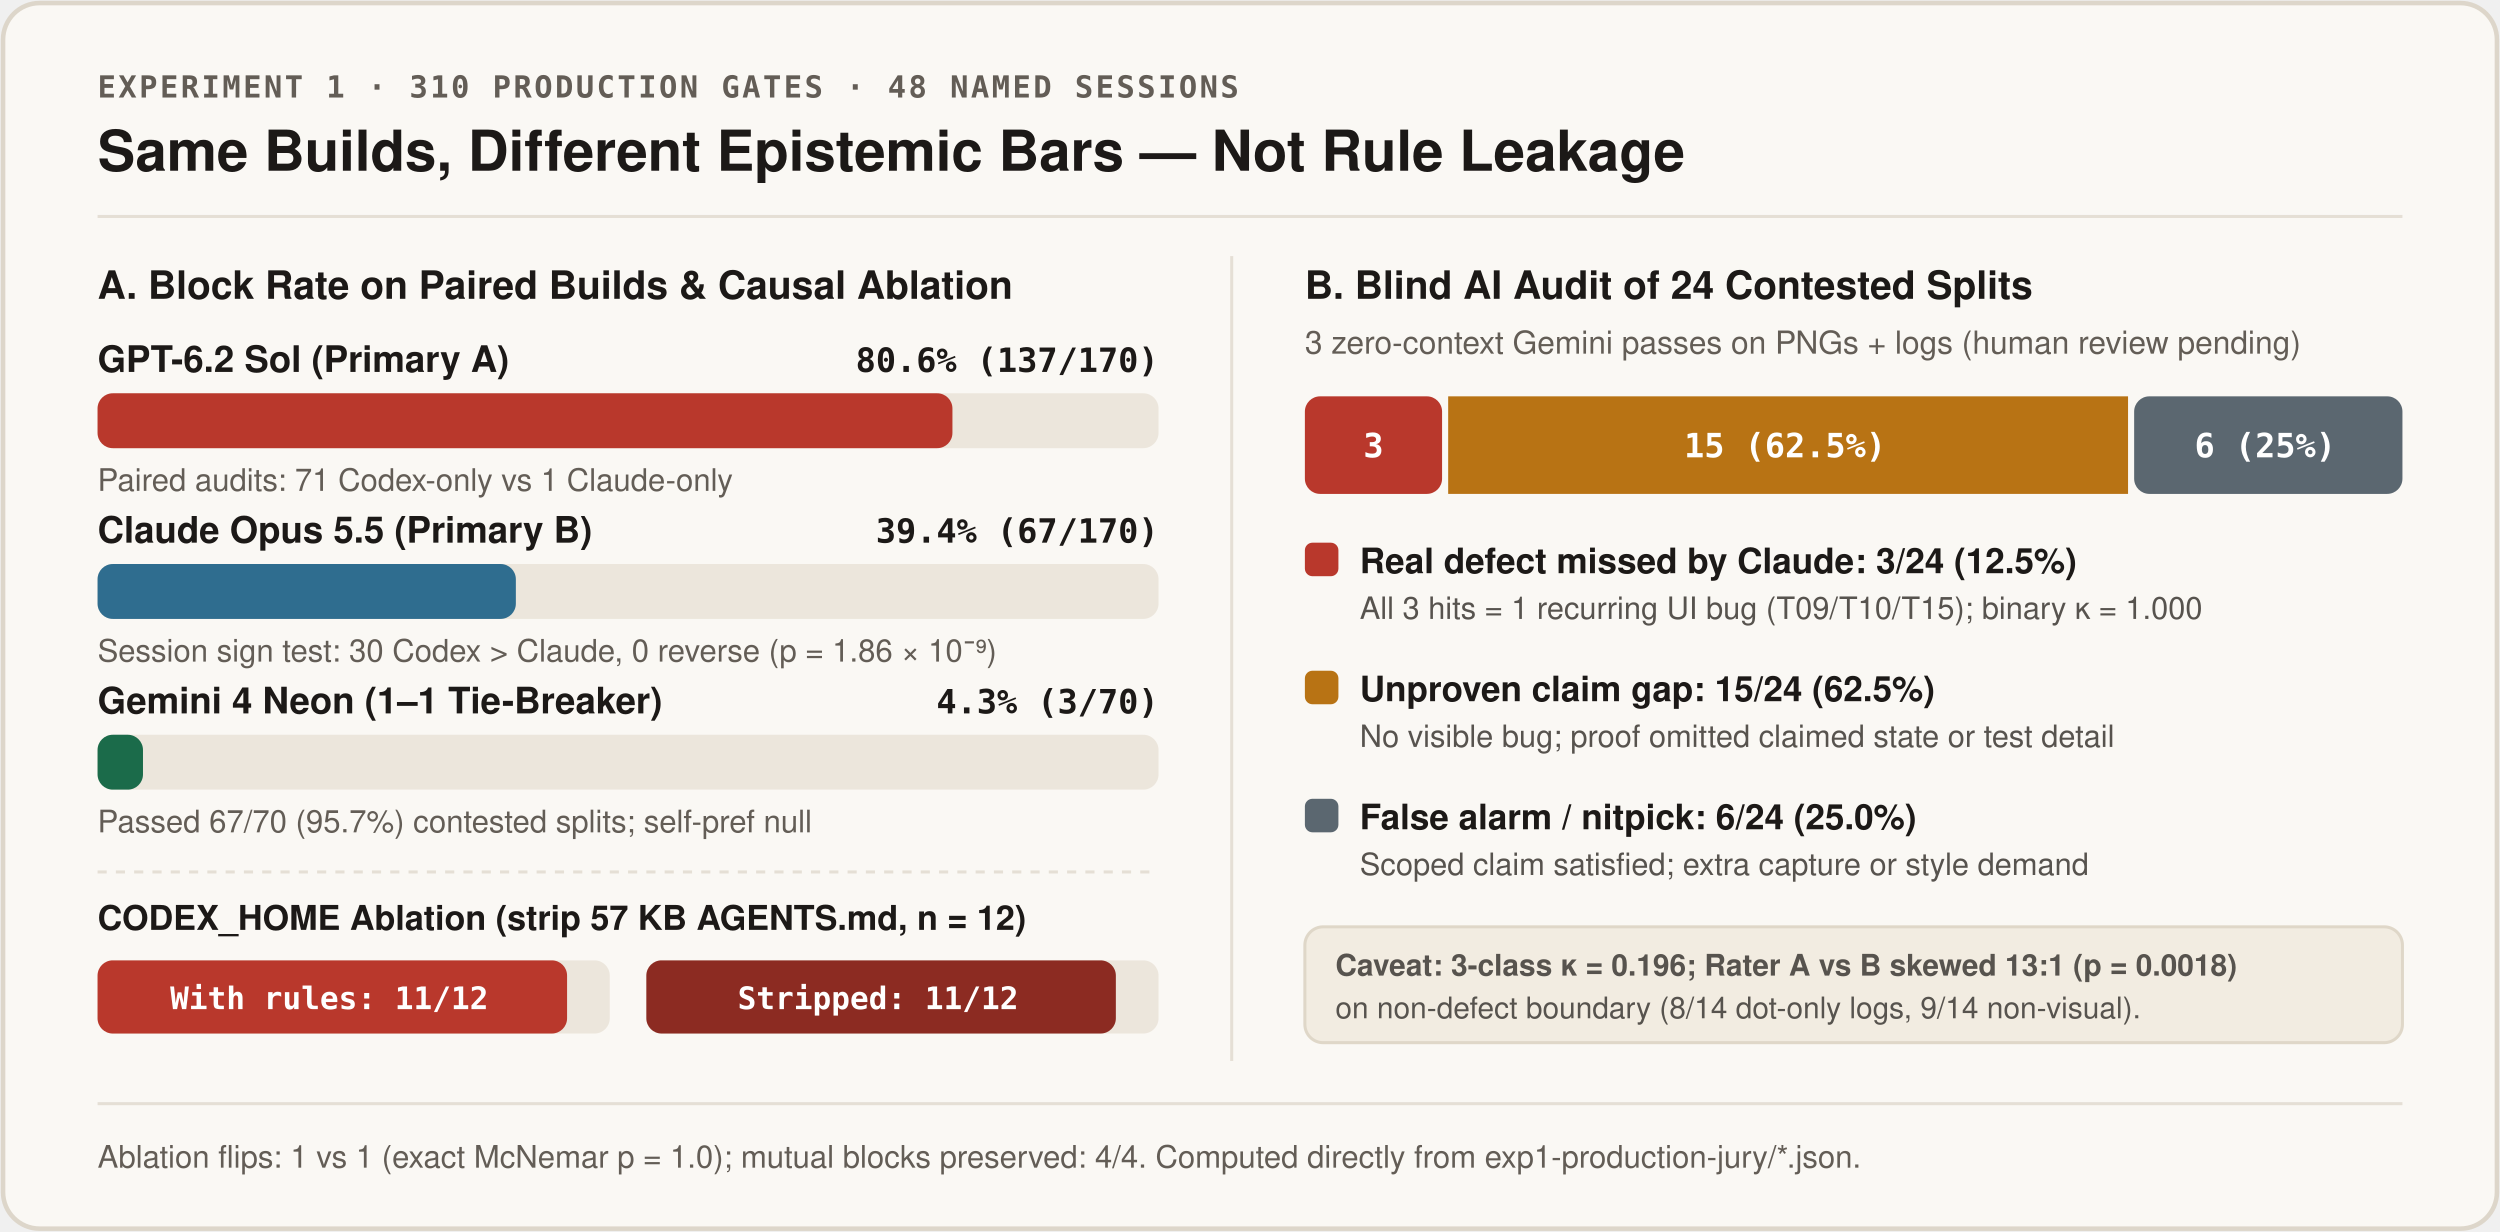
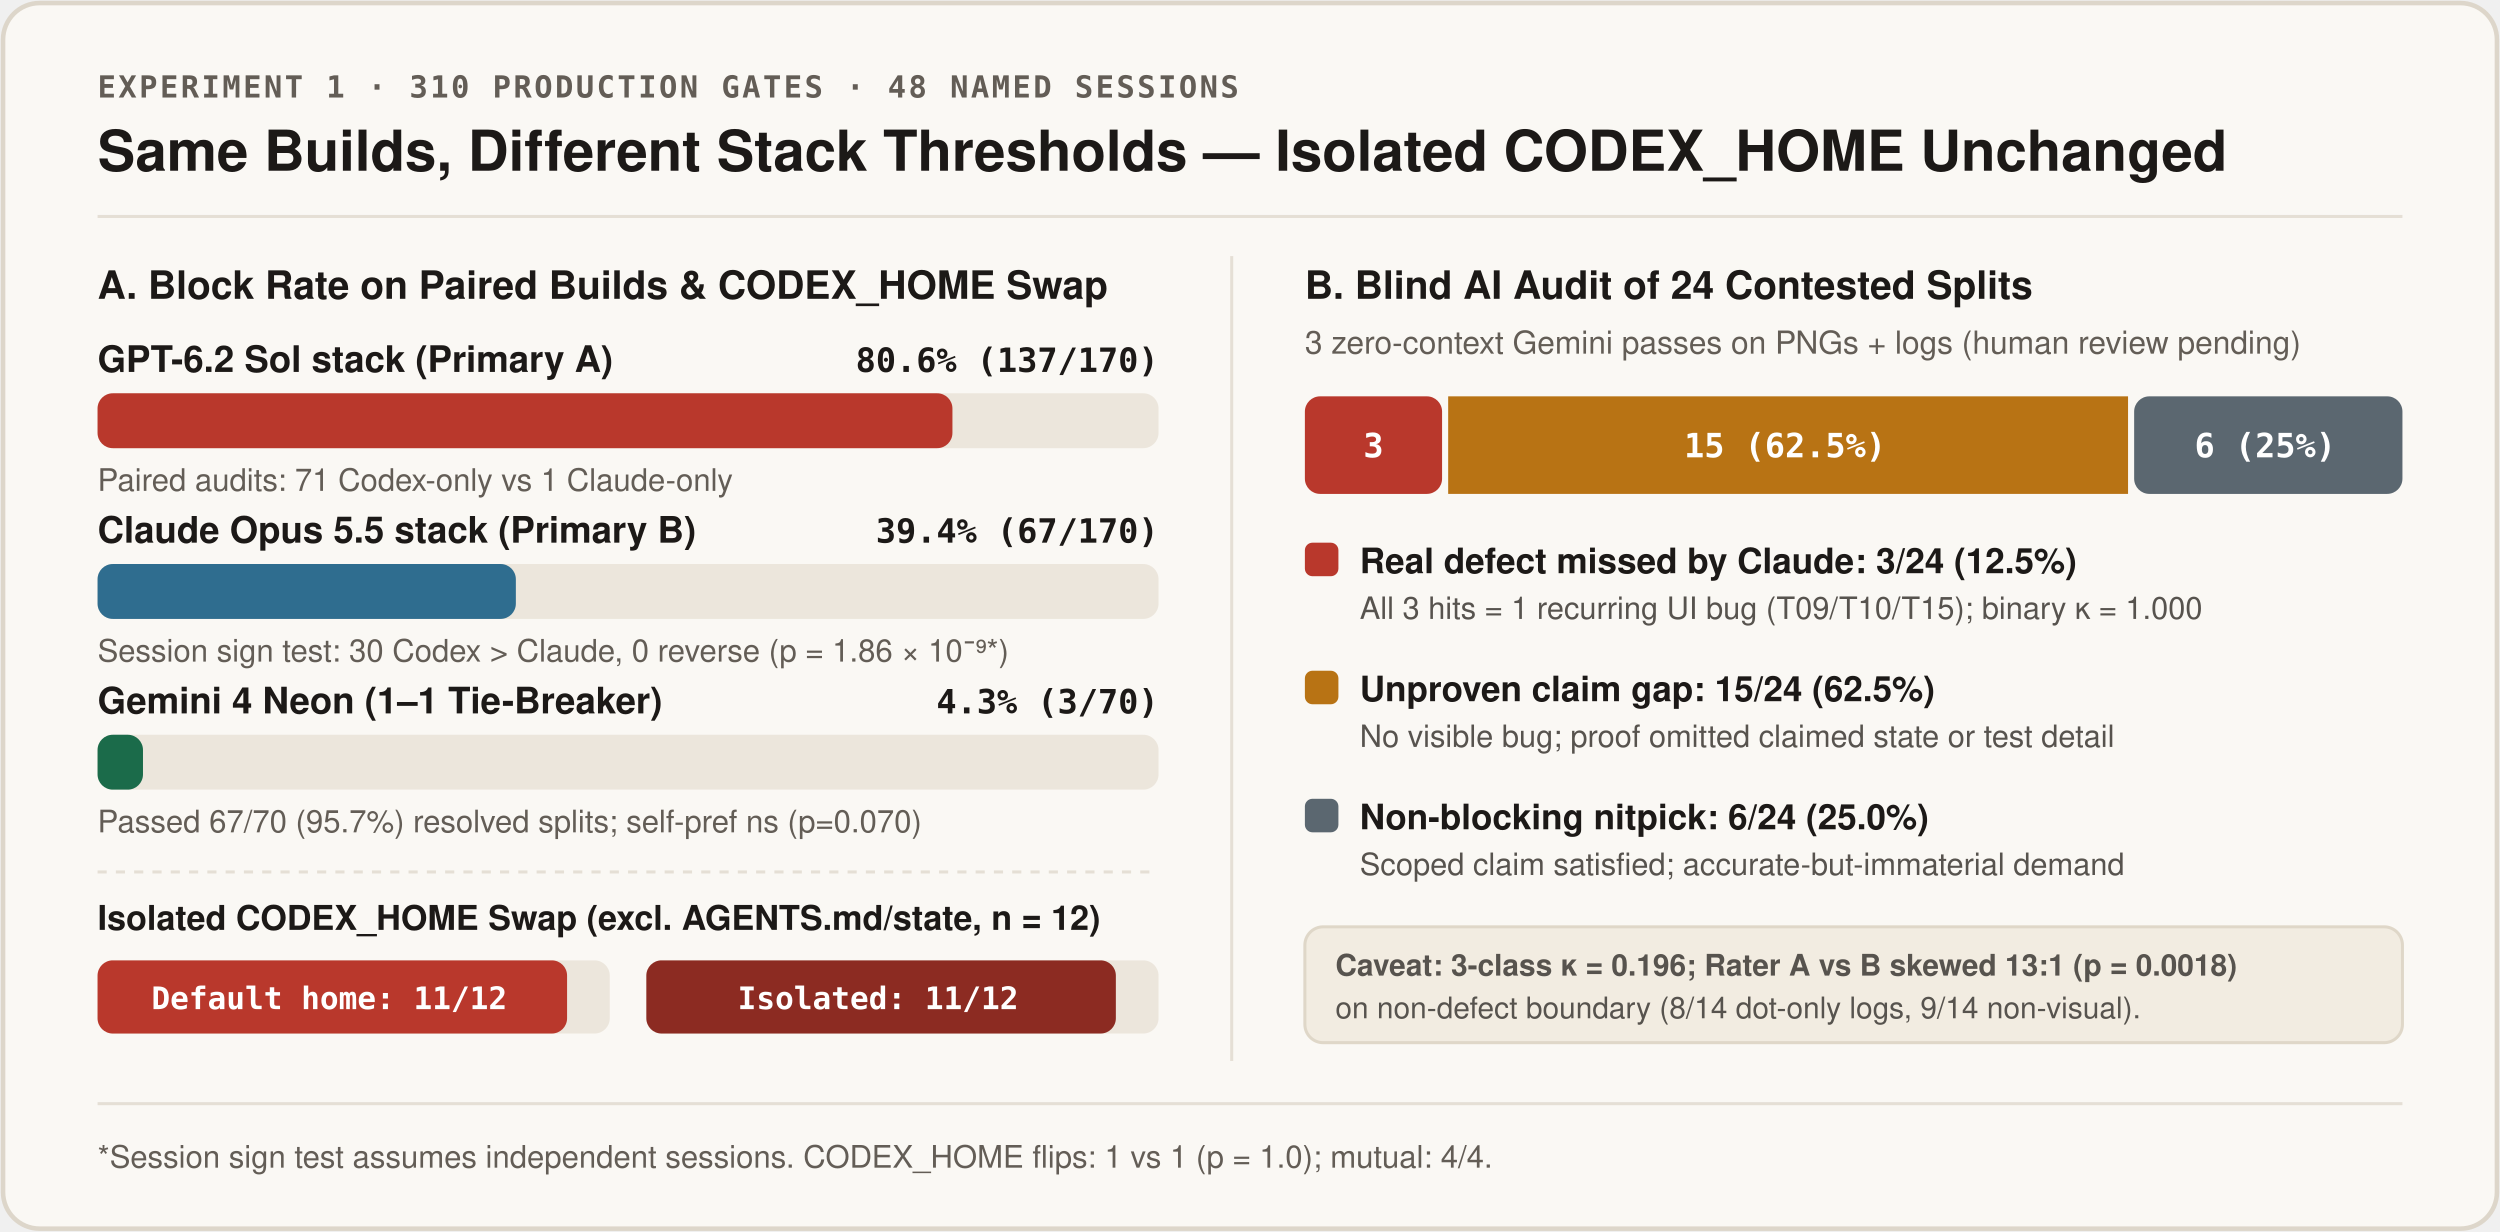
<svg xmlns="http://www.w3.org/2000/svg" viewBox="0 0 820 404" width="820" height="404" role="img" aria-label="Experiment 1: Production Multi-Family Jury Calibration, Causal Ablation, and Blind AI Adjudication">
  <rect x="1" y="1" width="818" height="402" rx="12" fill="#FAF8F4" stroke="#DDD6CA" stroke-width="1.5" />
  <text x="32" y="32" font-family="ui-monospace, SFMono-Regular, Menlo, Monaco, Consolas, monospace" font-size="10" font-weight="600" letter-spacing="0.08em" fill="#635D56">EXPERIMENT 1 · 310 PRODUCTION GATES · 48 NAMED SESSIONS</text>
-   <text x="32" y="56" font-family="ui-sans-serif, -apple-system, BlinkMacSystemFont, 'Segoe UI', Helvetica, Arial, sans-serif" font-size="18.5" font-weight="700" fill="#1C1917">Same Builds, Different Epistemic Bars — Not Rule Leakage</text>
+   <text x="32" y="56" font-family="ui-sans-serif, -apple-system, BlinkMacSystemFont, 'Segoe UI', Helvetica, Arial, sans-serif" font-size="18.5" font-weight="700" fill="#1C1917">Same Builds, Different Stack Thresholds — Isolated CODEX_HOME Unchanged</text>
  <line x1="32" y1="71" x2="788" y2="71" stroke="#E5DFD5" stroke-width="1" />
  <line x1="404" y1="84" x2="404" y2="348" stroke="#E5DFD5" stroke-width="1" />
-   <text x="32" y="98" font-family="ui-sans-serif, -apple-system, BlinkMacSystemFont, 'Segoe UI', Helvetica, Arial, sans-serif" font-size="12.8" font-weight="700" fill="#1C1917">A. Block Rate on Paired Builds &amp; Causal Ablation</text>
-   <text x="32" y="122" font-family="ui-sans-serif, -apple-system, BlinkMacSystemFont, 'Segoe UI', Helvetica, Arial, sans-serif" font-size="12" font-weight="600" fill="#1C1917">GPT-6.2 Sol (Primary A)</text>
+   <text x="32" y="98" font-family="ui-sans-serif, -apple-system, BlinkMacSystemFont, 'Segoe UI', Helvetica, Arial, sans-serif" font-size="12.8" font-weight="700" fill="#1C1917">A. Block Rate on Paired Builds &amp; CODEX_HOME Swap</text>
+   <text x="32" y="122" font-family="ui-sans-serif, -apple-system, BlinkMacSystemFont, 'Segoe UI', Helvetica, Arial, sans-serif" font-size="12" font-weight="600" fill="#1C1917">GPT-6.2 Sol stack (Primary A)</text>
  <text x="380" y="122" text-anchor="end" font-family="ui-monospace, SFMono-Regular, Menlo, Monaco, Consolas, monospace" font-size="11" font-weight="700" fill="#1C1917">80.6% (137/170)</text>
  <rect x="32" y="129" width="348" height="18" rx="5" fill="#ECE6DC" />
  <rect x="32" y="129" width="280.4" height="18" rx="5" fill="#B9382C" />
  <text x="32" y="161" font-family="ui-sans-serif, -apple-system, BlinkMacSystemFont, 'Segoe UI', Helvetica, Arial, sans-serif" font-size="10.2" fill="#635D56">Paired audits: 71 Codex-only vs 1 Claude-only</text>
-   <text x="32" y="178" font-family="ui-sans-serif, -apple-system, BlinkMacSystemFont, 'Segoe UI', Helvetica, Arial, sans-serif" font-size="12" font-weight="600" fill="#1C1917">Claude Opus 5.5 (Primary B)</text>
+   <text x="32" y="178" font-family="ui-sans-serif, -apple-system, BlinkMacSystemFont, 'Segoe UI', Helvetica, Arial, sans-serif" font-size="12" font-weight="600" fill="#1C1917">Claude Opus 5.5 stack (Primary B)</text>
  <text x="380" y="178" text-anchor="end" font-family="ui-monospace, SFMono-Regular, Menlo, Monaco, Consolas, monospace" font-size="11" font-weight="700" fill="#1C1917">39.4% (67/170)</text>
  <rect x="32" y="185" width="348" height="18" rx="5" fill="#ECE6DC" />
  <rect x="32" y="185" width="137.2" height="18" rx="5" fill="#2F6D8F" />
-   <text x="32" y="217" font-family="ui-sans-serif, -apple-system, BlinkMacSystemFont, 'Segoe UI', Helvetica, Arial, sans-serif" font-size="10.2" fill="#635D56">Session sign test: 30 Codex &gt; Claude, 0 reverse (p = 1.86 × 10⁻⁹)</text>
+   <text x="32" y="217" font-family="ui-sans-serif, -apple-system, BlinkMacSystemFont, 'Segoe UI', Helvetica, Arial, sans-serif" font-size="10.2" fill="#635D56">Session sign test: 30 Codex &gt; Claude, 0 reverse (p = 1.86 × 10⁻⁹*)</text>
  <text x="32" y="234" font-family="ui-sans-serif, -apple-system, BlinkMacSystemFont, 'Segoe UI', Helvetica, Arial, sans-serif" font-size="12" font-weight="600" fill="#1C1917">Gemini 4 Neon (1–1 Tie-Breaker)</text>
  <text x="380" y="234" text-anchor="end" font-family="ui-monospace, SFMono-Regular, Menlo, Monaco, Consolas, monospace" font-size="11" font-weight="700" fill="#1C1917">4.3% (3/70)</text>
  <rect x="32" y="241" width="348" height="18" rx="5" fill="#ECE6DC" />
  <rect x="32" y="241" width="14.9" height="18" rx="5" fill="#1B6B4A" />
-   <text x="32" y="273" font-family="ui-sans-serif, -apple-system, BlinkMacSystemFont, 'Segoe UI', Helvetica, Arial, sans-serif" font-size="10.2" fill="#635D56">Passed 67/70 (95.7%) contested splits; self-pref null</text>
+   <text x="32" y="273" font-family="ui-sans-serif, -apple-system, BlinkMacSystemFont, 'Segoe UI', Helvetica, Arial, sans-serif" font-size="10.2" fill="#635D56">Passed 67/70 (95.7%) resolved splits; self-pref ns (p=0.070)</text>
  <line x1="32" y1="286" x2="380" y2="286" stroke="#E5DFD5" stroke-width="1" stroke-dasharray="3,3" />
-   <text x="32" y="305" font-family="ui-sans-serif, -apple-system, BlinkMacSystemFont, 'Segoe UI', Helvetica, Arial, sans-serif" font-size="11.2" font-weight="700" fill="#1C1917">CODEX_HOME Ablation (strip 57 KB AGENTS.md, n = 12)</text>
+   <text x="32" y="305" font-family="ui-sans-serif, -apple-system, BlinkMacSystemFont, 'Segoe UI', Helvetica, Arial, sans-serif" font-size="11.2" font-weight="700" fill="#1C1917">Isolated CODEX_HOME Swap (excl. AGENTS.md/state, n = 12)</text>
  <rect x="32" y="315" width="168" height="24" rx="5" fill="#ECE6DC" />
  <rect x="32" y="315" width="154.0" height="24" rx="5" fill="#B9382C" />
-   <text x="108" y="331" text-anchor="middle" font-family="ui-monospace, SFMono-Regular, Menlo, Monaco, Consolas, monospace" font-size="10.2" font-weight="700" fill="#FFFFFF">With rules: 11/12</text>
+   <text x="108" y="331" text-anchor="middle" font-family="ui-monospace, SFMono-Regular, Menlo, Monaco, Consolas, monospace" font-size="10.2" font-weight="700" fill="#FFFFFF">Default home: 11/12</text>
  <rect x="212" y="315" width="168" height="24" rx="5" fill="#ECE6DC" />
  <rect x="212" y="315" width="154.0" height="24" rx="5" fill="#8C2B22" />
-   <text x="288" y="331" text-anchor="middle" font-family="ui-monospace, SFMono-Regular, Menlo, Monaco, Consolas, monospace" font-size="10.2" font-weight="700" fill="#FFFFFF">Stripped: 11/12</text>
+   <text x="288" y="331" text-anchor="middle" font-family="ui-monospace, SFMono-Regular, Menlo, Monaco, Consolas, monospace" font-size="10.2" font-weight="700" fill="#FFFFFF">Isolated: 11/12</text>
  <text x="428" y="98" font-family="ui-sans-serif, -apple-system, BlinkMacSystemFont, 'Segoe UI', Helvetica, Arial, sans-serif" font-size="12.8" font-weight="700" fill="#1C1917">B. Blind AI Audit of 24 Contested Splits</text>
  <text x="428" y="116" font-family="ui-sans-serif, -apple-system, BlinkMacSystemFont, 'Segoe UI', Helvetica, Arial, sans-serif" font-size="10.4" fill="#635D56">3 zero-context Gemini passes on PNGs + logs (human review pending)</text>
  <rect x="428" y="130" width="45.0" height="32" rx="5" fill="#B9382C" />
  <rect x="475.0" y="130" width="223.0" height="32" fill="#B87314" />
  <rect x="700.0" y="130" width="88.0" height="32" rx="5" fill="#5B6770" />
  <text x="450.5" y="150" text-anchor="middle" font-family="ui-monospace, SFMono-Regular, Menlo, Monaco, Consolas, monospace" font-size="11" font-weight="700" fill="#FFFFFF">3</text>
  <text x="585.5" y="150" text-anchor="middle" font-family="ui-monospace, SFMono-Regular, Menlo, Monaco, Consolas, monospace" font-size="11" font-weight="700" fill="#FFFFFF">15 (62.5%)</text>
  <text x="743.0" y="150" text-anchor="middle" font-family="ui-monospace, SFMono-Regular, Menlo, Monaco, Consolas, monospace" font-size="11" font-weight="700" fill="#FFFFFF">6 (25%)</text>
  <rect x="428" y="178" width="11" height="11" rx="2.5" fill="#B9382C" />
  <text x="446" y="188" font-family="ui-sans-serif, -apple-system, BlinkMacSystemFont, 'Segoe UI', Helvetica, Arial, sans-serif" font-size="11.5" font-weight="700" fill="#1C1917">Real defect missed by Claude: 3/24 (12.5%)</text>
  <text x="446" y="203" font-family="ui-sans-serif, -apple-system, BlinkMacSystemFont, 'Segoe UI', Helvetica, Arial, sans-serif" font-size="10.1" fill="#57534E">All 3 hits = 1 recurring UI bug (T09/T10/T15); binary κ = 1.000</text>
  <rect x="428" y="220" width="11" height="11" rx="2.5" fill="#B87314" />
  <text x="446" y="230" font-family="ui-sans-serif, -apple-system, BlinkMacSystemFont, 'Segoe UI', Helvetica, Arial, sans-serif" font-size="11.5" font-weight="700" fill="#1C1917">Unproven claim gap: 15/24 (62.5%)</text>
  <text x="446" y="245" font-family="ui-sans-serif, -apple-system, BlinkMacSystemFont, 'Segoe UI', Helvetica, Arial, sans-serif" font-size="10.1" fill="#57534E">No visible bug; proof omitted claimed state or test detail</text>
  <rect x="428" y="262" width="11" height="11" rx="2.5" fill="#5B6770" />
-   <text x="446" y="272" font-family="ui-sans-serif, -apple-system, BlinkMacSystemFont, 'Segoe UI', Helvetica, Arial, sans-serif" font-size="11.5" font-weight="700" fill="#1C1917">False alarm / nitpick: 6/24 (25.0%)</text>
-   <text x="446" y="287" font-family="ui-sans-serif, -apple-system, BlinkMacSystemFont, 'Segoe UI', Helvetica, Arial, sans-serif" font-size="10.1" fill="#57534E">Scoped claim satisfied; extra capture or style demand</text>
+   <text x="446" y="272" font-family="ui-sans-serif, -apple-system, BlinkMacSystemFont, 'Segoe UI', Helvetica, Arial, sans-serif" font-size="11.5" font-weight="700" fill="#1C1917">Non-blocking nitpick: 6/24 (25.0%)</text>
+   <text x="446" y="287" font-family="ui-sans-serif, -apple-system, BlinkMacSystemFont, 'Segoe UI', Helvetica, Arial, sans-serif" font-size="10.1" fill="#57534E">Scoped claim satisfied; accurate-but-immaterial demand</text>
  <rect x="428" y="304" width="360" height="38" rx="6" fill="#F2ECE1" stroke="#DFD7C8" />
  <text x="438" y="320" font-family="ui-sans-serif, -apple-system, BlinkMacSystemFont, 'Segoe UI', Helvetica, Arial, sans-serif" font-size="9.8" font-weight="600" fill="#57534E">Caveat: 3-class κ = 0.196; Rater A vs B skewed 13:1 (p = 0.0018)</text>
  <text x="438" y="334" font-family="ui-sans-serif, -apple-system, BlinkMacSystemFont, 'Segoe UI', Helvetica, Arial, sans-serif" font-size="9.8" fill="#57534E">on non-defect boundary (8/14 dot-only logs, 9/14 non-visual).</text>
  <line x1="32" y1="362" x2="788" y2="362" stroke="#E5DFD5" stroke-width="1" />
-   <text x="32" y="383" font-family="ui-sans-serif, -apple-system, BlinkMacSystemFont, 'Segoe UI', Helvetica, Arial, sans-serif" font-size="10.2" fill="#635D56">Ablation flips: 1 vs 1 (exact McNemar p = 1.0); mutual blocks preserved: 4/4. Computed directly from exp1-production-jury/*.json.</text>
+   <text x="32" y="383" font-family="ui-sans-serif, -apple-system, BlinkMacSystemFont, 'Segoe UI', Helvetica, Arial, sans-serif" font-size="10.2" fill="#635D56">*Session sign test assumes independent sessions. CODEX_HOME flips: 1 vs 1 (p = 1.0); mutual: 4/4.</text>
</svg>
